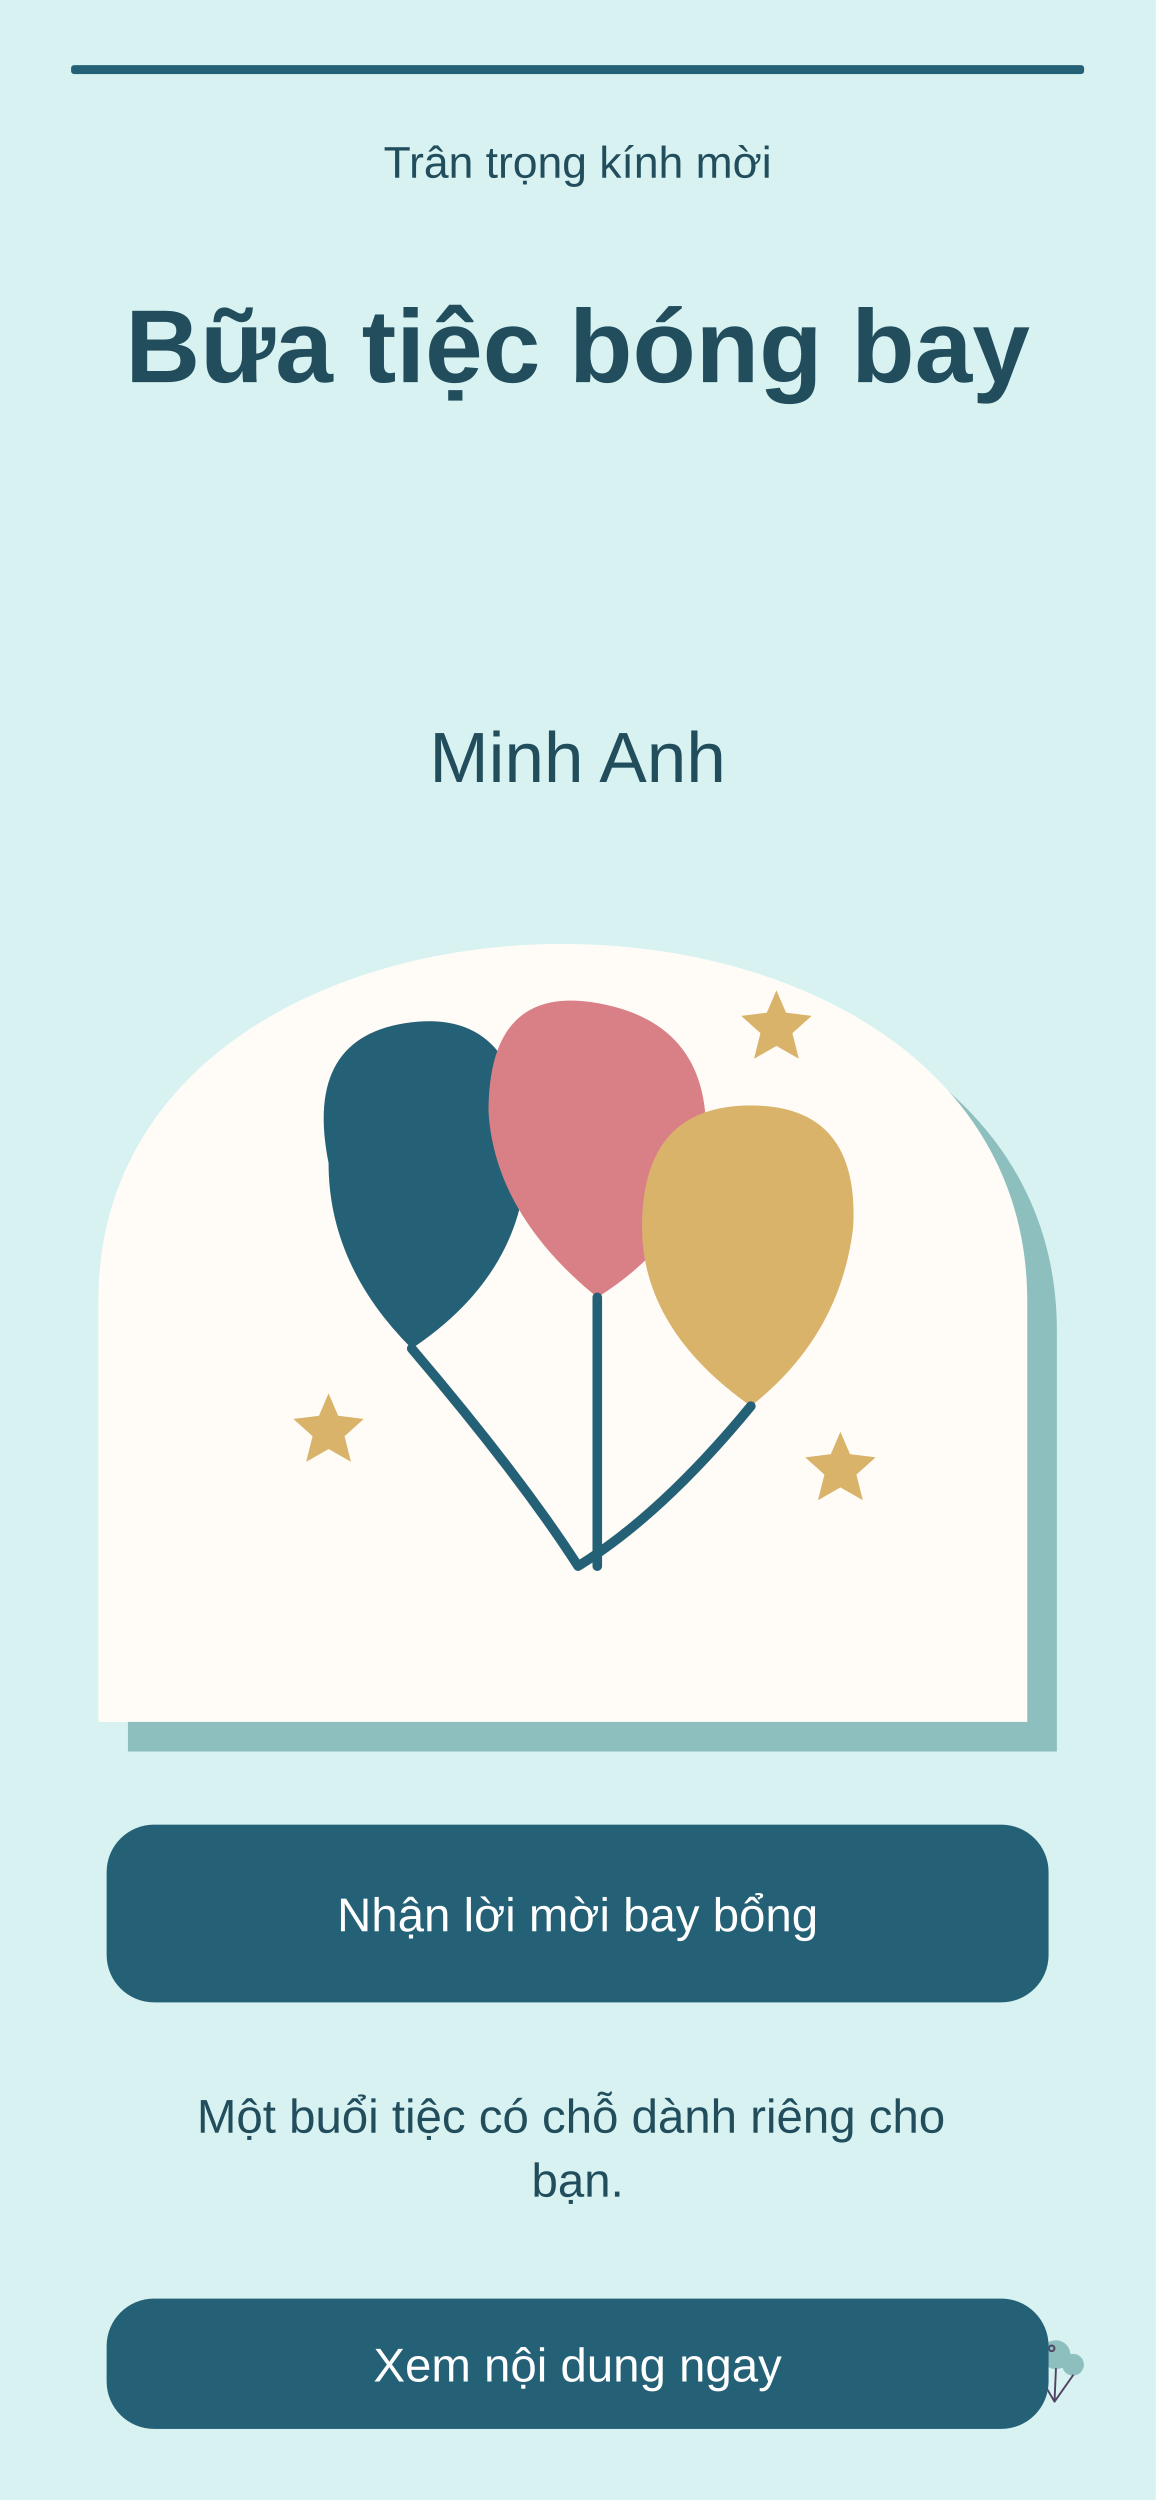
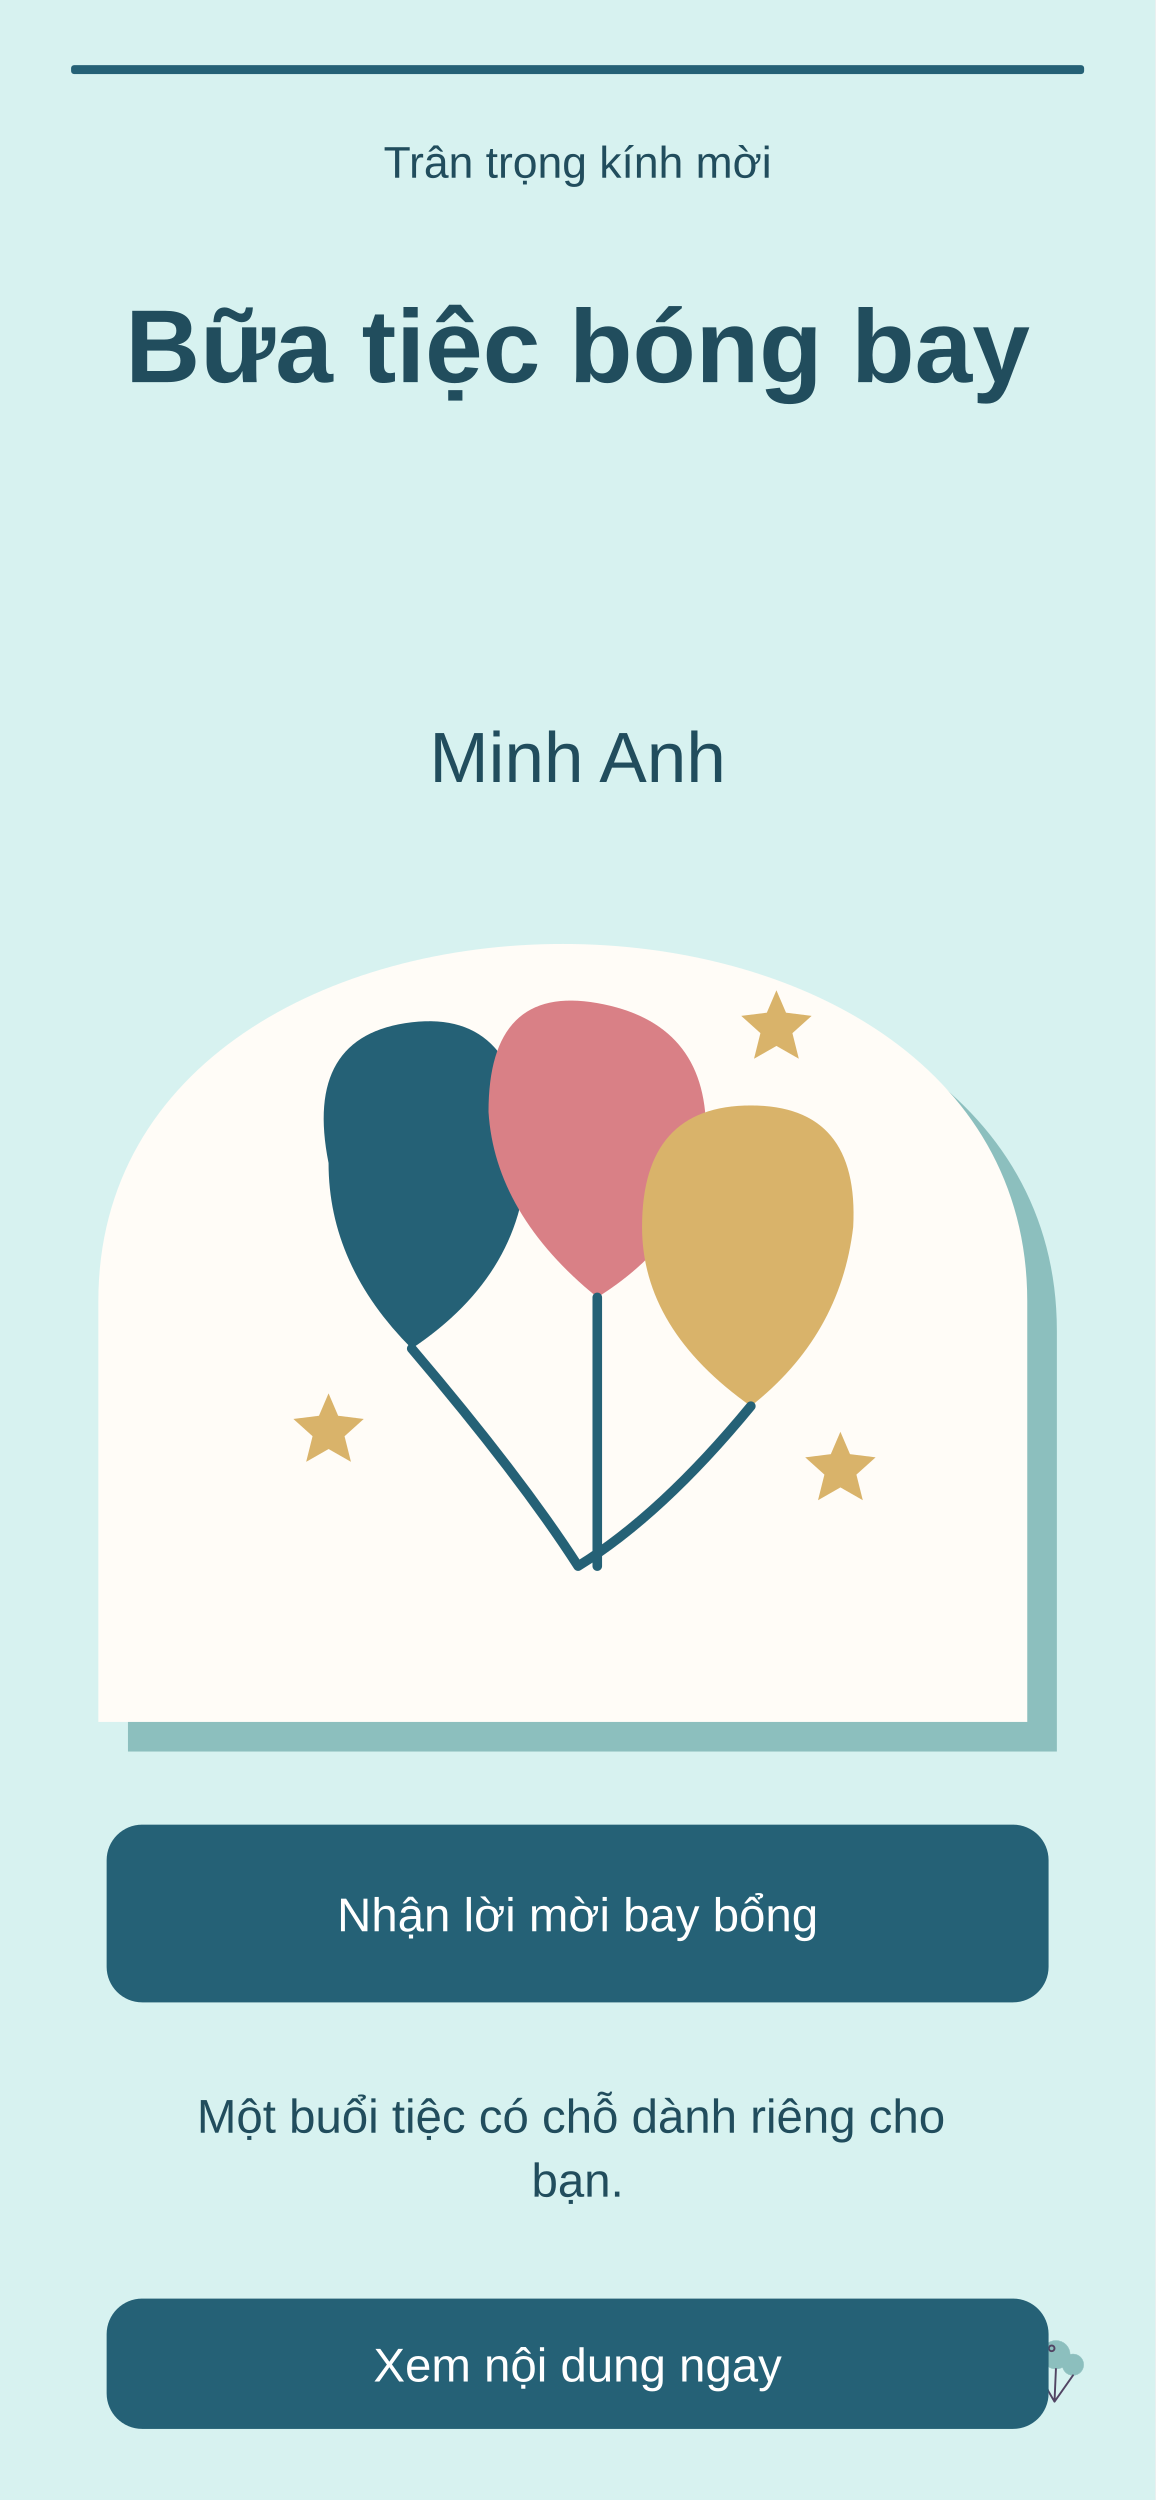
<svg xmlns="http://www.w3.org/2000/svg" width="390" height="844" viewBox="0 0 390 844" lang="vi" xml:lang="vi" role="img" aria-label="Bố cục mẫu Bữa tiệc bóng bay">
  <rect width="100%" height="100%" fill="#D7F2F0" />
  <g transform="translate(24 22)" opacity="1">
    <g>
      <rect width="342" height="3" rx="1" fill="#256176" stroke="#8CBFBE" stroke-width="0" />
    </g>
  </g>
  <g transform="translate(344 788)" opacity="1">
    <g>
      <svg width="24" height="24" viewBox="0 0 100 100" preserveAspectRatio="xMidYMid meet">
        <path stroke-linecap="round" stroke-linejoin="round" d="M9 37A17 17 0 1 0 43 37A17 17 0 1 0 9 37Z M32 29A20 20 0 1 0 72 29A20 20 0 1 0 32 29Z M61 43A15 15 0 1 0 91 43A15 15 0 1 0 61 43Z" fill="#8CBFBE" stroke="#8CBFBE" stroke-width="0.65" />
        <path stroke-linecap="round" stroke-linejoin="round" d="M26 54L50 95M52 49L50 95M76 58L50 95M17 29A4 4 0 1 0 25 29A4 4 0 1 0 17 29ZM42 20A4 4 0 1 0 50 20A4 4 0 1 0 42 20Z" fill="none" stroke="#514463" stroke-width="2.7" />
      </svg>
    </g>
  </g>
  <g transform="translate(42 45)" opacity="1">
    <g>
      <text x="153" y="15" fill="#214D5D" font-family="Arial,sans-serif" font-size="15" font-weight="400" text-anchor="middle">
        <tspan x="153" dy="0">Trân trọng kính mời</tspan>
      </text>
    </g>
  </g>
  <g transform="translate(30 94)" opacity="1">
    <g>
      <text x="165" y="35" fill="#214D5D" font-family="Arial,sans-serif" font-size="35" font-weight="700" text-anchor="middle">
        <tspan x="165" dy="0">Bữa tiệc bóng bay</tspan>
      </text>
    </g>
  </g>
  <g transform="translate(36 240)" opacity="1">
    <g>
      <text x="159" y="24" fill="#214D5D" font-family="Arial,sans-serif" font-size="24" font-weight="400" text-anchor="middle">
        <tspan x="159" dy="0">Minh Anh</tspan>
      </text>
    </g>
  </g>
  <g transform="translate(40 326)" opacity="1">
    <g>
      <svg width="320" height="268" viewBox="0 0 100 100" preserveAspectRatio="none">
        <path stroke-linecap="round" stroke-linejoin="round" d="M1 99V46C1-14 99-14 99 46V99Z" fill="#8CBFBE" stroke="#8CBFBE" stroke-width="0" vector-effect="non-scaling-stroke" />
      </svg>
    </g>
  </g>
  <g transform="translate(30 316)" opacity="1">
    <g>
      <svg width="320" height="268" viewBox="0 0 100 100" preserveAspectRatio="none">
        <path stroke-linecap="round" stroke-linejoin="round" d="M1 99V46C1-14 99-14 99 46V99Z" fill="#FFFCF7" stroke="#8CBFBE" stroke-width="0" vector-effect="non-scaling-stroke" />
      </svg>
    </g>
  </g>
  <g transform="translate(82 330)" opacity="1">
    <g>
      <svg width="222" height="216" viewBox="0 0 100 100" preserveAspectRatio="xMidYMid meet">
        <path stroke-linecap="round" stroke-linejoin="round" d="M12 29Q8 9 25 7T43 27Q43 46 25 58 12 45 12 29Z" fill="#256176" />
        <path stroke-linecap="round" stroke-linejoin="round" d="M37 21Q37 1 54 4T71 24Q70 40 54 50 38 37 37 21Z" fill="#D98086" />
        <path stroke-linecap="round" stroke-linejoin="round" d="M61 39Q61 20 78 20T94 39Q92 56 78 67 61 55 61 39Z" fill="#D9B36A" />
        <path stroke-linecap="round" stroke-linejoin="round" d="M25 58Q42 78 51 92M54 50V92M78 67Q64 84 51 92" fill="none" stroke="#256176" stroke-width="1.5" />
        <path stroke-linecap="round" stroke-linejoin="round" d="M12 65l1.5 3.5 4 .5-3 2.7 1 4-3.5-2-3.5 2 1-4-3-2.7 4-.5Z" fill="#D9B36A" />
        <path stroke-linecap="round" stroke-linejoin="round" d="M82 2l1.5 3.5 4 .5-3 2.7 1 4-3.5-2-3.5 2 1-4-3-2.7 4-.5Z" fill="#D9B36A" />
        <path stroke-linecap="round" stroke-linejoin="round" d="M92 71l1.5 3.5 4 .5-3 2.7 1 4-3.5-2-3.5 2 1-4-3-2.7 4-.5Z" fill="#D9B36A" />
      </svg>
    </g>
  </g>
  <g transform="translate(36 616)" opacity="1">
    <g>
-       <rect y="0" width="318" height="60" rx="16" fill="#256176" />
+       <rect y="0" width="318" height="60" rx="12" fill="#256176" />
      <text x="159" y="36" fill="#FFFFFF" font-family="Arial,sans-serif" font-size="16" text-anchor="middle">Nhận lời mời bay bổng</text>
    </g>
  </g>
  <g transform="translate(40 704)" opacity="1">
    <g>
      <text x="155" y="16" fill="#214D5D" font-family="Arial,sans-serif" font-size="16" font-weight="400" text-anchor="middle">
        <tspan x="155" dy="0">Một buổi tiệc có chỗ dành riêng cho</tspan>
        <tspan x="155" dy="21.6">bạn.</tspan>
      </text>
    </g>
  </g>
  <g transform="translate(36 776)" opacity="1">
    <g>
-       <rect y="0" width="318" height="44" rx="16" fill="#256176" />
+       <rect y="0" width="318" height="44" rx="12" fill="#256176" />
      <text x="159" y="28" fill="#FFFFFF" font-family="Arial,sans-serif" font-size="16" text-anchor="middle">Xem nội dung ngay</text>
    </g>
  </g>
</svg>
